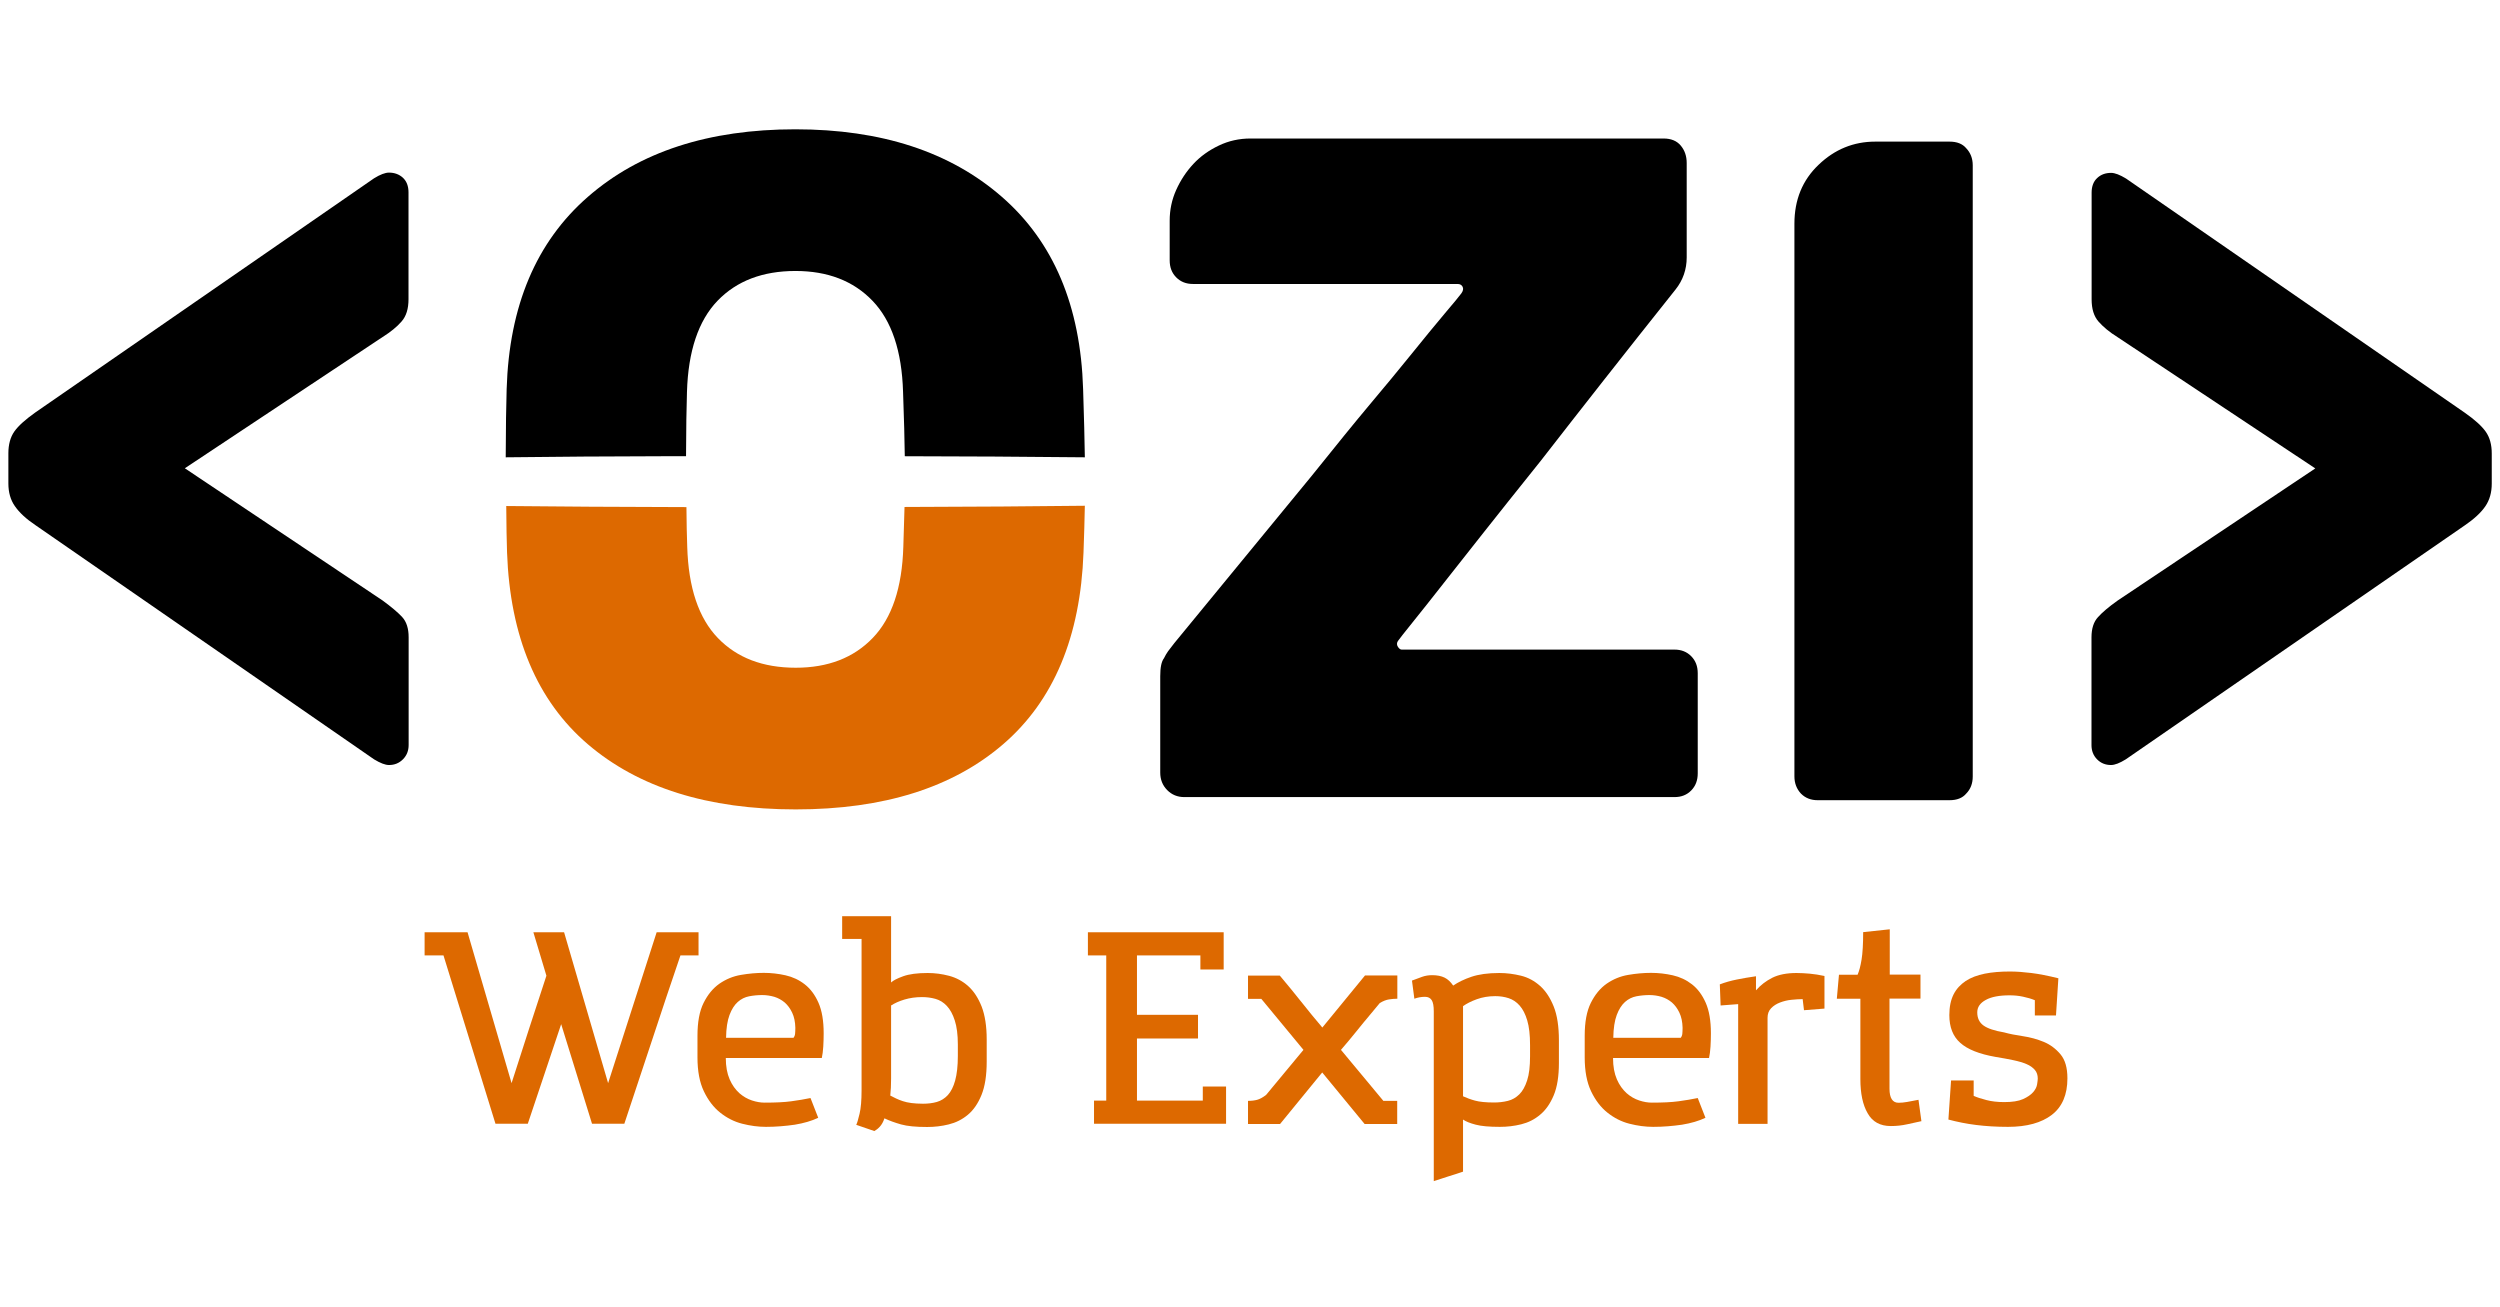
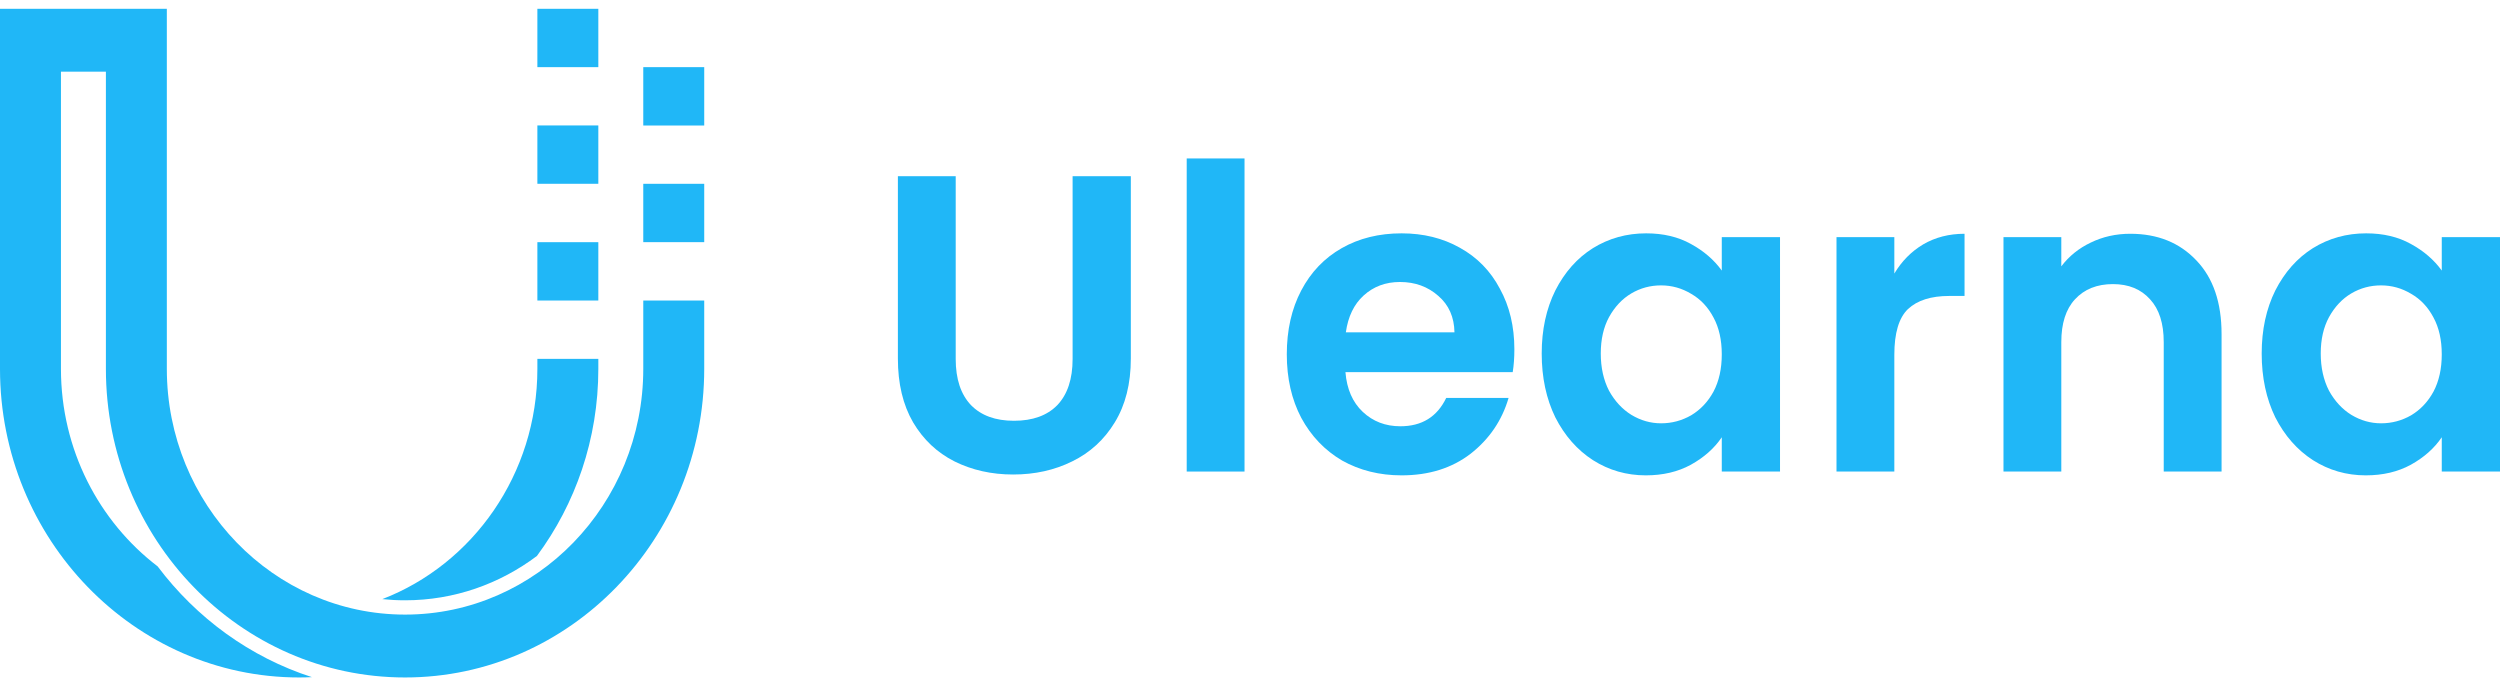
- <svg xmlns="http://www.w3.org/2000/svg" width="622" height="325" viewBox="0 0 622 325" fill="none">
-   <path d="M96.774 190.337C95.847 190.337 94.623 189.866 93.068 188.923L8.8 130.646C6.485 129.098 4.797 127.515 3.705 125.933C2.614 124.384 2.084 122.499 2.084 120.277V112.769C2.084 110.581 2.581 108.763 3.573 107.349C4.566 105.935 6.319 104.386 8.767 102.636L93.068 44.359C94.59 43.416 95.847 42.945 96.774 42.945C98.163 42.945 99.321 43.382 100.248 44.224C101.174 45.099 101.637 46.311 101.637 47.86V74.457C101.637 76.813 101.075 78.665 99.917 79.978C98.759 81.325 97.171 82.604 95.186 83.85L45.988 116.506L95.186 149.399C97.336 150.981 98.957 152.328 100.049 153.506C101.141 154.684 101.67 156.368 101.67 158.556V185.355C101.67 186.769 101.207 187.947 100.281 188.89C99.321 189.866 98.163 190.337 96.774 190.337Z" fill="black" />
-   <path d="M164.598 113.51C165.326 113.51 166.021 113.51 166.749 113.51C168.072 113.51 169.363 113.51 170.686 113.51C170.719 106.676 170.785 101.356 170.918 97.518C171.215 87.351 173.763 79.776 178.527 74.827C183.291 69.878 189.776 67.42 197.915 67.42C205.922 67.42 212.307 69.878 217.071 74.827C221.836 79.776 224.383 87.317 224.681 97.518C224.912 104.285 225.078 109.638 225.111 113.51C240.032 113.544 254.987 113.611 269.908 113.779C269.842 109.47 269.71 103.814 269.478 96.811C268.849 76.14 262.133 60.182 249.263 48.971C236.393 37.76 219.288 32.171 197.882 32.171C176.31 32.171 159.106 37.76 146.269 48.971C133.399 60.182 126.683 76.106 126.054 96.811C125.922 100.75 125.856 106.406 125.823 113.779C138.792 113.611 151.695 113.544 164.598 113.51Z" fill="black" />
-   <path d="M225.045 126.135C224.979 128.997 224.879 132.296 224.747 136.033C224.449 146.234 221.902 153.775 217.137 158.724C212.373 163.673 205.988 166.131 197.981 166.131C189.809 166.131 183.358 163.673 178.593 158.724C173.829 153.775 171.281 146.234 170.984 136.033C170.884 133.407 170.818 130.108 170.785 126.169C154.309 126.135 138.693 126.034 125.955 125.899C125.988 130.747 126.054 134.585 126.153 137.447C126.914 158.455 133.631 174.346 146.236 185.153C158.875 195.96 176.112 201.38 197.981 201.38C219.85 201.38 237.055 195.96 249.594 185.153C262.133 174.346 268.816 158.455 269.577 137.447C269.743 133.07 269.842 129.199 269.908 125.832C257.898 125.967 242.15 126.101 225.045 126.135Z" fill="#DD6900" />
-   <path d="M292.174 160.004C304.813 144.652 316.194 130.781 326.351 118.392C332.373 110.884 337.203 104.925 340.909 100.515C344.614 96.138 348.022 91.963 351.198 88.058C354.341 84.153 357.087 80.82 359.403 78.059C361.719 75.332 363.109 73.649 363.572 73.009C364.035 72.369 364.135 71.831 363.903 71.359C363.671 70.888 363.241 70.652 362.646 70.652H296.806C295.119 70.652 293.73 70.114 292.638 69.003C291.546 67.892 291.017 66.511 291.017 64.761V54.896C291.017 52.237 291.546 49.678 292.638 47.254C293.73 44.83 295.152 42.675 296.906 40.79C298.659 38.905 300.777 37.39 303.258 36.211C305.706 35.033 308.353 34.461 311.099 34.461H413.895C415.747 34.461 417.17 35.033 418.163 36.211C419.155 37.39 419.651 38.837 419.651 40.554V64.054C419.651 67.016 418.725 69.71 416.872 72.033C404.399 87.688 393.249 101.895 383.39 114.587C377.369 122.095 372.604 128.088 369.064 132.565C365.524 137.043 362.249 141.184 359.238 145.022C356.227 148.86 353.647 152.126 351.496 154.785C349.346 157.445 348.121 159.027 347.791 159.499C347.493 159.97 347.493 160.441 347.791 160.913C348.088 161.384 348.419 161.62 348.717 161.62H416.608C418.295 161.62 419.684 162.158 420.776 163.269C421.868 164.38 422.397 165.761 422.397 167.511V192.425C422.397 194.142 421.868 195.556 420.776 196.667C419.684 197.778 418.328 198.316 416.608 198.316H294.656C292.969 198.316 291.546 197.744 290.388 196.566C289.23 195.387 288.667 193.94 288.667 192.223V168.252C288.667 166.064 288.965 164.582 289.594 163.774C289.892 163.135 290.256 162.562 290.62 162.024C291.05 161.451 291.546 160.812 292.174 160.004Z" fill="black" />
-   <path d="M446.45 193.165V55.671C446.45 49.712 448.436 44.83 452.472 40.992C456.475 37.154 461.173 35.235 466.566 35.235H485.028C486.88 35.235 488.27 35.774 489.196 36.885C490.255 37.996 490.818 39.41 490.818 41.127V193.199C490.818 194.916 490.288 196.33 489.196 197.441C488.27 198.552 486.88 199.091 485.028 199.091H452.24C450.553 199.091 449.163 198.552 448.072 197.441C447.013 196.296 446.45 194.882 446.45 193.165Z" fill="black" />
-   <path d="M525.226 190.337C523.836 190.337 522.678 189.866 521.752 188.923C520.825 187.981 520.362 186.802 520.362 185.388V158.59C520.362 156.401 520.892 154.718 521.983 153.54C523.042 152.361 524.663 150.981 526.847 149.432L576.045 116.54L526.847 83.883C524.829 82.638 523.274 81.325 522.116 80.012C520.958 78.699 520.395 76.847 520.395 74.49V47.927C520.395 46.379 520.859 45.133 521.785 44.291C522.711 43.416 523.869 43.012 525.259 43.012C526.185 43.012 527.409 43.483 528.964 44.426L613.265 102.703C615.714 104.42 617.467 106.002 618.46 107.416C619.452 108.83 619.948 110.615 619.948 112.837V120.344C619.948 122.533 619.419 124.418 618.327 126C617.235 127.583 615.548 129.131 613.232 130.714L528.898 188.923C527.376 189.866 526.152 190.337 525.226 190.337Z" fill="black" />
-   <path d="M173.796 231.949V237.706H169.296C166.914 244.709 164.565 251.678 162.282 258.647C159.966 265.616 157.65 272.585 155.334 279.588H147.295C146.004 275.413 144.747 271.306 143.457 267.198C142.167 263.091 140.909 258.984 139.619 254.809L131.315 279.588H123.275L110.339 237.706H105.641V231.949H116.327L127.278 269.488C128.701 265.01 130.124 260.566 131.579 256.122C133.035 251.678 134.491 247.234 135.947 242.756L132.704 231.949H140.347L151.298 269.488L163.374 231.949H173.796V231.949Z" fill="#DD6900" />
-   <path d="M190.57 280.362C188.618 280.362 186.666 280.093 184.681 279.588C182.663 279.083 180.843 278.14 179.189 276.827C177.535 275.514 176.178 273.73 175.119 271.508C174.061 269.286 173.531 266.491 173.531 263.091V257.704C173.531 254.304 174.028 251.577 175.053 249.523C176.079 247.47 177.369 245.887 178.99 244.743C180.611 243.632 182.365 242.891 184.35 242.554C186.302 242.218 188.221 242.049 190.041 242.049C191.827 242.049 193.647 242.251 195.434 242.655C197.22 243.059 198.808 243.8 200.231 244.911C201.654 246.022 202.778 247.537 203.639 249.49C204.499 251.442 204.929 253.967 204.929 257.098C204.929 258.176 204.896 259.253 204.83 260.398C204.764 261.509 204.631 262.451 204.466 263.226H180.578C180.578 265.347 180.909 267.097 181.538 268.545C182.166 269.993 182.994 271.104 183.953 271.979C184.913 272.821 185.971 273.427 187.096 273.797C188.221 274.167 189.247 274.336 190.239 274.336C192.919 274.336 195.136 274.235 196.856 273.999C198.61 273.763 200.198 273.494 201.654 273.191L203.573 278.106C201.951 278.881 199.999 279.453 197.75 279.823C195.4 280.16 193.018 280.362 190.57 280.362ZM189.644 247.571C188.552 247.571 187.46 247.672 186.401 247.874C185.343 248.076 184.383 248.547 183.556 249.288C182.729 250.028 182.034 251.106 181.505 252.52C180.975 253.934 180.678 255.819 180.645 258.209H197.419C197.65 257.906 197.783 257.57 197.816 257.199C197.849 256.829 197.882 256.358 197.882 255.718C197.849 254.237 197.584 252.991 197.088 251.947C196.592 250.904 195.996 250.096 195.235 249.422C194.474 248.783 193.614 248.311 192.654 248.008C191.695 247.739 190.702 247.571 189.644 247.571Z" fill="#DD6900" />
-   <path d="M221.703 227.909V244.44C222.232 243.935 223.225 243.43 224.714 242.891C226.203 242.352 228.221 242.083 230.802 242.083C232.621 242.083 234.375 242.319 236.161 242.79C237.915 243.261 239.503 244.103 240.892 245.349C242.282 246.594 243.374 248.278 244.234 250.432C245.061 252.587 245.491 255.314 245.491 258.613V264.135C245.491 267.535 245.061 270.296 244.201 272.417C243.341 274.538 242.216 276.187 240.793 277.366C239.371 278.544 237.816 279.318 236.029 279.756C234.275 280.194 232.489 280.396 230.669 280.396C227.89 280.396 225.74 280.194 224.185 279.756C222.63 279.318 221.24 278.813 220.049 278.241C219.751 279.15 219.354 279.823 218.891 280.328C218.428 280.833 217.965 281.17 217.534 281.406L213.035 279.857C213.266 279.419 213.531 278.477 213.862 277.096C214.193 275.716 214.358 273.763 214.358 271.272V233.599H209.528V227.943H221.703V227.909ZM221.703 268.343C221.703 269.925 221.637 271.306 221.505 272.585C221.935 272.821 222.431 273.056 222.927 273.292C223.424 273.528 223.986 273.763 224.615 273.965C225.243 274.167 225.938 274.336 226.765 274.437C227.592 274.538 228.552 274.605 229.644 274.605C230.868 274.605 232.026 274.47 233.084 274.167C234.143 273.864 235.036 273.292 235.83 272.45C236.591 271.609 237.22 270.397 237.65 268.814C238.08 267.232 238.312 265.212 238.312 262.721V259.893C238.312 257.435 238.047 255.415 237.551 253.9C237.055 252.351 236.393 251.139 235.566 250.264C234.739 249.389 233.812 248.816 232.72 248.513C231.629 248.21 230.537 248.076 229.379 248.076C227.824 248.076 226.401 248.278 225.045 248.682C223.688 249.086 222.596 249.591 221.703 250.163V268.343V268.343Z" fill="#DD6900" />
-   <path d="M270.669 237.706V231.949H304.449V241.208H298.659V237.706H282.878V252.486H298.064V258.378H282.878V273.831H299.255V270.329H305.045V279.588H272.191V273.831H275.235V237.706H270.669V237.706Z" fill="#DD6900" />
-   <path d="M347.658 242.689V248.48C346.997 248.48 346.302 248.547 345.607 248.648C344.912 248.749 344.118 249.052 343.291 249.557L341.107 252.183C339.817 253.698 338.593 255.213 337.369 256.728C336.145 258.243 334.92 259.724 333.63 261.206L344.184 273.898H347.625V279.655H339.519L328.965 266.828L318.477 279.655H310.504V273.898C311.397 273.898 312.158 273.797 312.787 273.629C313.415 273.46 314.176 273.056 315.003 272.417L324.3 261.206L313.812 248.513H310.504V242.723H318.411C320.231 244.877 321.984 247.032 323.705 249.187C325.425 251.341 327.179 253.53 328.998 255.651L339.619 242.689H347.658V242.689Z" fill="#DD6900" />
-   <path d="M364.002 291.506C362.811 291.91 361.62 292.314 360.363 292.684C359.139 293.054 357.915 293.458 356.724 293.862V251.644C356.724 250.298 356.558 249.355 356.194 248.816C355.83 248.278 355.301 248.008 354.54 248.008C353.614 248.008 352.72 248.177 351.893 248.48L351.298 243.968C352.224 243.632 353.084 243.295 353.845 243.026C354.606 242.756 355.433 242.622 356.327 242.622C357.551 242.622 358.576 242.824 359.403 243.228C360.231 243.632 360.925 244.305 361.554 245.214C362.778 244.372 364.3 243.632 366.087 243.026C367.873 242.42 370.189 242.083 373.035 242.083C374.854 242.083 376.641 242.319 378.427 242.756C380.214 243.194 381.802 244.069 383.192 245.315C384.581 246.561 385.706 248.278 386.566 250.432C387.427 252.587 387.857 255.415 387.857 258.849V264.471C387.857 267.771 387.427 270.464 386.566 272.518C385.706 274.571 384.581 276.187 383.192 277.332C381.802 278.51 380.247 279.285 378.494 279.722C376.74 280.16 374.987 280.362 373.167 280.362C370.586 280.362 368.568 280.194 367.178 279.823C365.756 279.453 364.73 279.049 364.002 278.544V291.506V291.506ZM364.002 272.753C364.896 273.157 365.855 273.528 366.98 273.831C368.072 274.134 369.66 274.302 371.744 274.302C372.935 274.302 374.06 274.167 375.152 273.898C376.244 273.629 377.17 273.09 377.997 272.282C378.824 271.474 379.453 270.329 379.949 268.814C380.446 267.299 380.677 265.313 380.677 262.822V259.994C380.677 257.502 380.446 255.449 379.982 253.9C379.519 252.318 378.891 251.106 378.097 250.197C377.303 249.288 376.376 248.682 375.351 248.345C374.325 248.008 373.2 247.84 372.009 247.84C370.322 247.84 368.8 248.109 367.41 248.614C366.02 249.119 364.896 249.692 364.002 250.331V272.753V272.753Z" fill="#DD6900" />
-   <path d="M411.314 280.362C409.362 280.362 407.41 280.093 405.425 279.588C403.407 279.083 401.587 278.14 399.933 276.827C398.278 275.514 396.922 273.73 395.863 271.508C394.805 269.286 394.275 266.491 394.275 263.091V257.704C394.275 254.304 394.771 251.577 395.797 249.523C396.823 247.47 398.113 245.887 399.734 244.743C401.355 243.632 403.109 242.891 405.094 242.554C407.046 242.218 408.965 242.049 410.785 242.049C412.604 242.049 414.391 242.251 416.178 242.655C417.964 243.059 419.552 243.8 420.975 244.911C422.398 246.022 423.522 247.537 424.383 249.49C425.243 251.442 425.673 253.967 425.673 257.098C425.673 258.176 425.64 259.253 425.574 260.398C425.508 261.509 425.375 262.451 425.21 263.226H401.322C401.322 265.347 401.653 267.097 402.282 268.545C402.91 269.993 403.738 271.104 404.697 271.979C405.656 272.821 406.715 273.427 407.84 273.797C408.965 274.167 409.991 274.336 410.983 274.336C413.663 274.336 415.88 274.235 417.6 273.999C419.354 273.763 420.942 273.494 422.398 273.191L424.316 278.106C422.695 278.881 420.743 279.453 418.494 279.823C416.144 280.16 413.795 280.362 411.314 280.362ZM410.388 247.571C409.296 247.571 408.204 247.672 407.145 247.874C406.087 248.076 405.127 248.547 404.3 249.288C403.473 250.028 402.778 251.106 402.249 252.52C401.719 253.934 401.422 255.819 401.388 258.209H418.163C418.394 257.906 418.527 257.57 418.56 257.199C418.593 256.829 418.626 256.358 418.626 255.718C418.593 254.237 418.328 252.991 417.832 251.947C417.336 250.904 416.74 250.096 415.979 249.422C415.218 248.783 414.358 248.311 413.398 248.008C412.472 247.739 411.446 247.571 410.388 247.571Z" fill="#DD6900" />
-   <path d="M453.928 250.937L448.833 251.341L448.502 248.581C447.675 248.581 446.748 248.648 445.723 248.749C444.697 248.85 443.77 249.086 442.877 249.422C441.984 249.759 441.256 250.23 440.661 250.836C440.065 251.442 439.767 252.25 439.767 253.227V279.621H432.455V249.826L428.088 250.163L427.89 244.911C429.213 244.406 430.636 244.002 432.158 243.699C433.68 243.396 435.235 243.127 436.889 242.891V246.392C438.047 245.079 439.37 244.069 440.958 243.261C442.513 242.487 444.531 242.083 446.98 242.083C448.038 242.083 449.13 242.15 450.288 242.251C451.446 242.352 452.637 242.554 453.928 242.824V250.937Z" fill="#DD6900" />
-   <path d="M470.172 231.209V242.487H477.815V248.446H470.106V270.868C470.106 273.191 470.867 274.369 472.356 274.369C473.018 274.369 473.712 274.302 474.473 274.167C475.234 274.033 476.161 273.864 477.319 273.629L478.047 278.948C477.021 279.184 475.863 279.419 474.506 279.722C473.15 280.025 471.827 280.16 470.437 280.16C467.79 280.16 465.871 279.116 464.68 276.995C463.456 274.908 462.86 272.046 462.86 268.478V248.48H457.004L457.534 242.521H462.166C462.563 241.612 462.894 240.366 463.158 238.75C463.423 237.134 463.555 234.845 463.555 231.916L470.172 231.209Z" fill="#DD6900" />
-   <path d="M506.268 252.688V248.85C505.375 248.48 504.415 248.21 503.323 247.975C502.232 247.739 501.14 247.638 499.982 247.638C497.434 247.638 495.449 248.008 494.06 248.783C492.637 249.557 491.942 250.567 491.942 251.88C491.942 253.328 492.472 254.405 493.497 255.146C494.523 255.886 496.243 256.459 498.625 256.863C499.949 257.233 501.504 257.536 503.323 257.805C505.143 258.075 506.83 258.546 508.485 259.219C510.106 259.893 511.495 260.936 512.653 262.317C513.811 263.697 514.374 265.683 514.374 268.276C514.374 272.349 513.084 275.379 510.503 277.366C507.922 279.352 504.283 280.362 499.585 280.362C496.74 280.362 494.06 280.194 491.644 279.891C489.196 279.588 486.913 279.116 484.763 278.544L485.424 268.814H491.049V272.652C491.876 273.023 492.935 273.359 494.225 273.696C495.515 274.033 496.971 274.201 498.658 274.201C500.644 274.201 502.199 273.965 503.323 273.46C504.448 272.955 505.275 272.383 505.838 271.743C506.4 271.104 506.731 270.43 506.83 269.791C506.93 269.151 506.996 268.646 506.996 268.343C506.996 267.501 506.764 266.761 506.268 266.188C505.772 265.616 505.077 265.111 504.184 264.741C503.29 264.37 502.199 264.034 500.875 263.764C499.585 263.495 498.129 263.226 496.475 262.956C492.438 262.249 489.494 261.071 487.707 259.455C485.888 257.839 484.994 255.55 484.994 252.553C484.994 250.5 485.358 248.783 486.053 247.402C486.748 246.022 487.773 244.945 489.064 244.069C490.354 243.228 491.942 242.622 493.795 242.251C495.648 241.881 497.732 241.713 500.048 241.713C501.735 241.713 503.489 241.847 505.408 242.083C507.294 242.319 509.543 242.756 512.124 243.396L511.529 252.654H506.268V252.688Z" fill="#DD6900" />
+ <svg xmlns="http://www.w3.org/2000/svg" width="142" height="39 " viewBox="0 0 142 39" fill="none">
+   <path d="M54.284 10.009V20.391C54.284 21.529 54.574 22.402 55.152 23.011C55.731 23.604 56.544 23.9 57.592 23.9C58.656 23.9 59.477 23.604 60.056 23.011C60.634 22.402 60.924 21.529 60.924 20.391V10.009H64.231V20.367C64.231 21.793 63.926 23.003 63.316 23.996C62.722 24.973 61.917 25.71 60.9 26.207C59.899 26.704 58.781 26.952 57.545 26.952C56.325 26.952 55.215 26.704 54.214 26.207C53.229 25.71 52.447 24.973 51.868 23.996C51.289 23.003 51 21.793 51 20.367V10.009H54.284Z" fill="#20B7F7" />
+   <path d="M70.689 9V26.784H67.405V9H70.689Z" fill="#20B7F7" />
+   <path d="M86.016 19.838C86.016 20.319 85.985 20.752 85.922 21.136H76.421C76.499 22.098 76.828 22.851 77.406 23.395C77.985 23.94 78.697 24.212 79.541 24.212C80.761 24.212 81.629 23.676 82.145 22.602H85.688C85.312 23.884 84.593 24.941 83.529 25.774C82.466 26.591 81.16 27 79.612 27C78.36 27 77.234 26.72 76.233 26.159C75.248 25.582 74.474 24.773 73.911 23.732C73.363 22.69 73.09 21.489 73.09 20.127C73.09 18.749 73.363 17.539 73.911 16.498C74.458 15.457 75.225 14.655 76.21 14.095C77.195 13.534 78.329 13.254 79.612 13.254C80.847 13.254 81.95 13.526 82.919 14.071C83.905 14.616 84.663 15.393 85.195 16.402C85.742 17.395 86.016 18.541 86.016 19.838ZM82.614 18.877C82.599 18.012 82.294 17.323 81.7 16.81C81.105 16.282 80.378 16.017 79.518 16.017C78.704 16.017 78.016 16.274 77.453 16.786C76.906 17.283 76.57 17.98 76.444 18.877H82.614Z" fill="#20B7F7" />
+   <path d="M87.569 20.079C87.569 18.733 87.827 17.539 88.343 16.498C88.875 15.457 89.586 14.655 90.478 14.095C91.385 13.534 92.394 13.254 93.504 13.254C94.474 13.254 95.319 13.454 96.038 13.854C96.773 14.255 97.359 14.76 97.797 15.368V13.47H101.105V26.784H97.797V24.837C97.375 25.462 96.789 25.983 96.038 26.399C95.303 26.8 94.451 27 93.481 27C92.386 27 91.385 26.712 90.478 26.135C89.586 25.558 88.875 24.749 88.343 23.708C87.827 22.65 87.569 21.441 87.569 20.079ZM97.797 20.127C97.797 19.31 97.641 18.613 97.328 18.036C97.015 17.443 96.593 16.995 96.061 16.69C95.53 16.37 94.959 16.21 94.349 16.21C93.739 16.21 93.176 16.362 92.66 16.666C92.144 16.971 91.721 17.419 91.393 18.012C91.08 18.589 90.924 19.278 90.924 20.079C90.924 20.88 91.08 21.585 91.393 22.194C91.721 22.786 92.144 23.243 92.66 23.563C93.192 23.884 93.754 24.044 94.349 24.044C94.959 24.044 95.53 23.892 96.061 23.587C96.593 23.267 97.015 22.818 97.328 22.242C97.641 21.649 97.797 20.944 97.797 20.127Z" fill="#20B7F7" />
+   <path d="M107.598 15.537C108.02 14.832 108.567 14.279 109.24 13.879C109.928 13.478 110.71 13.278 111.586 13.278V16.81H110.718C109.685 16.81 108.903 17.059 108.372 17.555C107.856 18.052 107.598 18.917 107.598 20.151V26.784H104.313V13.47H107.598V15.537Z" fill="#20B7F7" />
+   <path d="M121 13.278C122.549 13.278 123.8 13.782 124.754 14.792C125.708 15.785 126.185 17.179 126.185 18.973V26.784H122.9V19.43C122.9 18.372 122.642 17.563 122.126 17.003C121.61 16.426 120.906 16.137 120.015 16.137C119.108 16.137 118.388 16.426 117.857 17.003C117.34 17.563 117.082 18.372 117.082 19.43V26.784H113.798V13.47H117.082V15.128C117.52 14.551 118.075 14.103 118.748 13.782C119.436 13.446 120.187 13.278 121 13.278Z" fill="#20B7F7" />
+   <path d="M128.464 20.079C128.464 18.733 128.722 17.539 129.238 16.498C129.77 15.457 130.481 14.655 131.373 14.095C132.28 13.534 133.289 13.254 134.399 13.254C135.369 13.254 136.213 13.454 136.933 13.854C137.668 14.255 138.254 14.76 138.692 15.368V13.47H142V26.784H138.692V24.837C138.27 25.462 137.683 25.983 136.933 26.399C136.198 26.8 135.345 27 134.375 27C133.281 27 132.28 26.712 131.373 26.135C130.481 25.558 129.77 24.749 129.238 23.708C128.722 22.65 128.464 21.441 128.464 20.079ZM138.692 20.127C138.692 19.31 138.536 18.613 138.223 18.036C137.91 17.443 137.488 16.995 136.956 16.69C136.424 16.37 135.853 16.21 135.244 16.21C134.634 16.21 134.071 16.362 133.554 16.666C133.038 16.971 132.616 17.419 132.288 18.012C131.975 18.589 131.818 19.278 131.818 20.079C131.818 20.88 131.975 21.585 132.288 22.194C132.616 22.786 133.038 23.243 133.554 23.563C134.086 23.884 134.649 24.044 135.244 24.044C135.853 24.044 136.424 23.892 136.956 23.587C137.488 23.267 137.91 22.818 138.223 22.242C138.536 21.649 138.692 20.944 138.692 20.127Z" fill="#20B7F7" />
+   <path d="M30.495 31.58C32.683 28.629 33.985 24.944 33.985 20.95V20.385H30.523V20.95C30.523 26.934 26.854 32.049 21.715 34.03C22.14 34.074 22.571 34.097 23.008 34.097C25.804 34.097 28.391 33.161 30.495 31.58Z" fill="#20B7F7" />
+   <path d="M33.985 0.5H30.523V3.814H33.985V0.5Z" fill="#20B7F7" />
+   <path d="M40 3.814H36.538V7.129H40V3.814Z" fill="#20B7F7" />
+   <path d="M33.985 7.125H30.523V10.439H33.985V7.125Z" fill="#20B7F7" />
+   <path d="M40 10.44H36.538V13.754H40V10.44Z" fill="#20B7F7" />
+   <path d="M33.985 13.756H30.523V17.07H33.985V13.756Z" fill="#20B7F7" />
+   <path d="M17.718 38.462C14.206 37.331 11.159 35.103 8.953 32.17C5.624 29.625 3.462 25.544 3.462 20.951V16.974V16V4.071H6.015V20.951C6.015 30.616 13.638 38.48 23.008 38.48C32.377 38.48 40 30.616 40 20.951V20.385V17.071H36.538V20.385V20.951C36.538 28.647 30.468 34.909 23.008 34.909C15.546 34.909 9.476 28.647 9.476 20.951V0.5H0.969H0V16V16.974V20.951C0 30.616 7.623 38.48 16.992 38.48C17.236 38.48 17.478 38.473 17.718 38.462Z" fill="#20B7F7" />
</svg>
